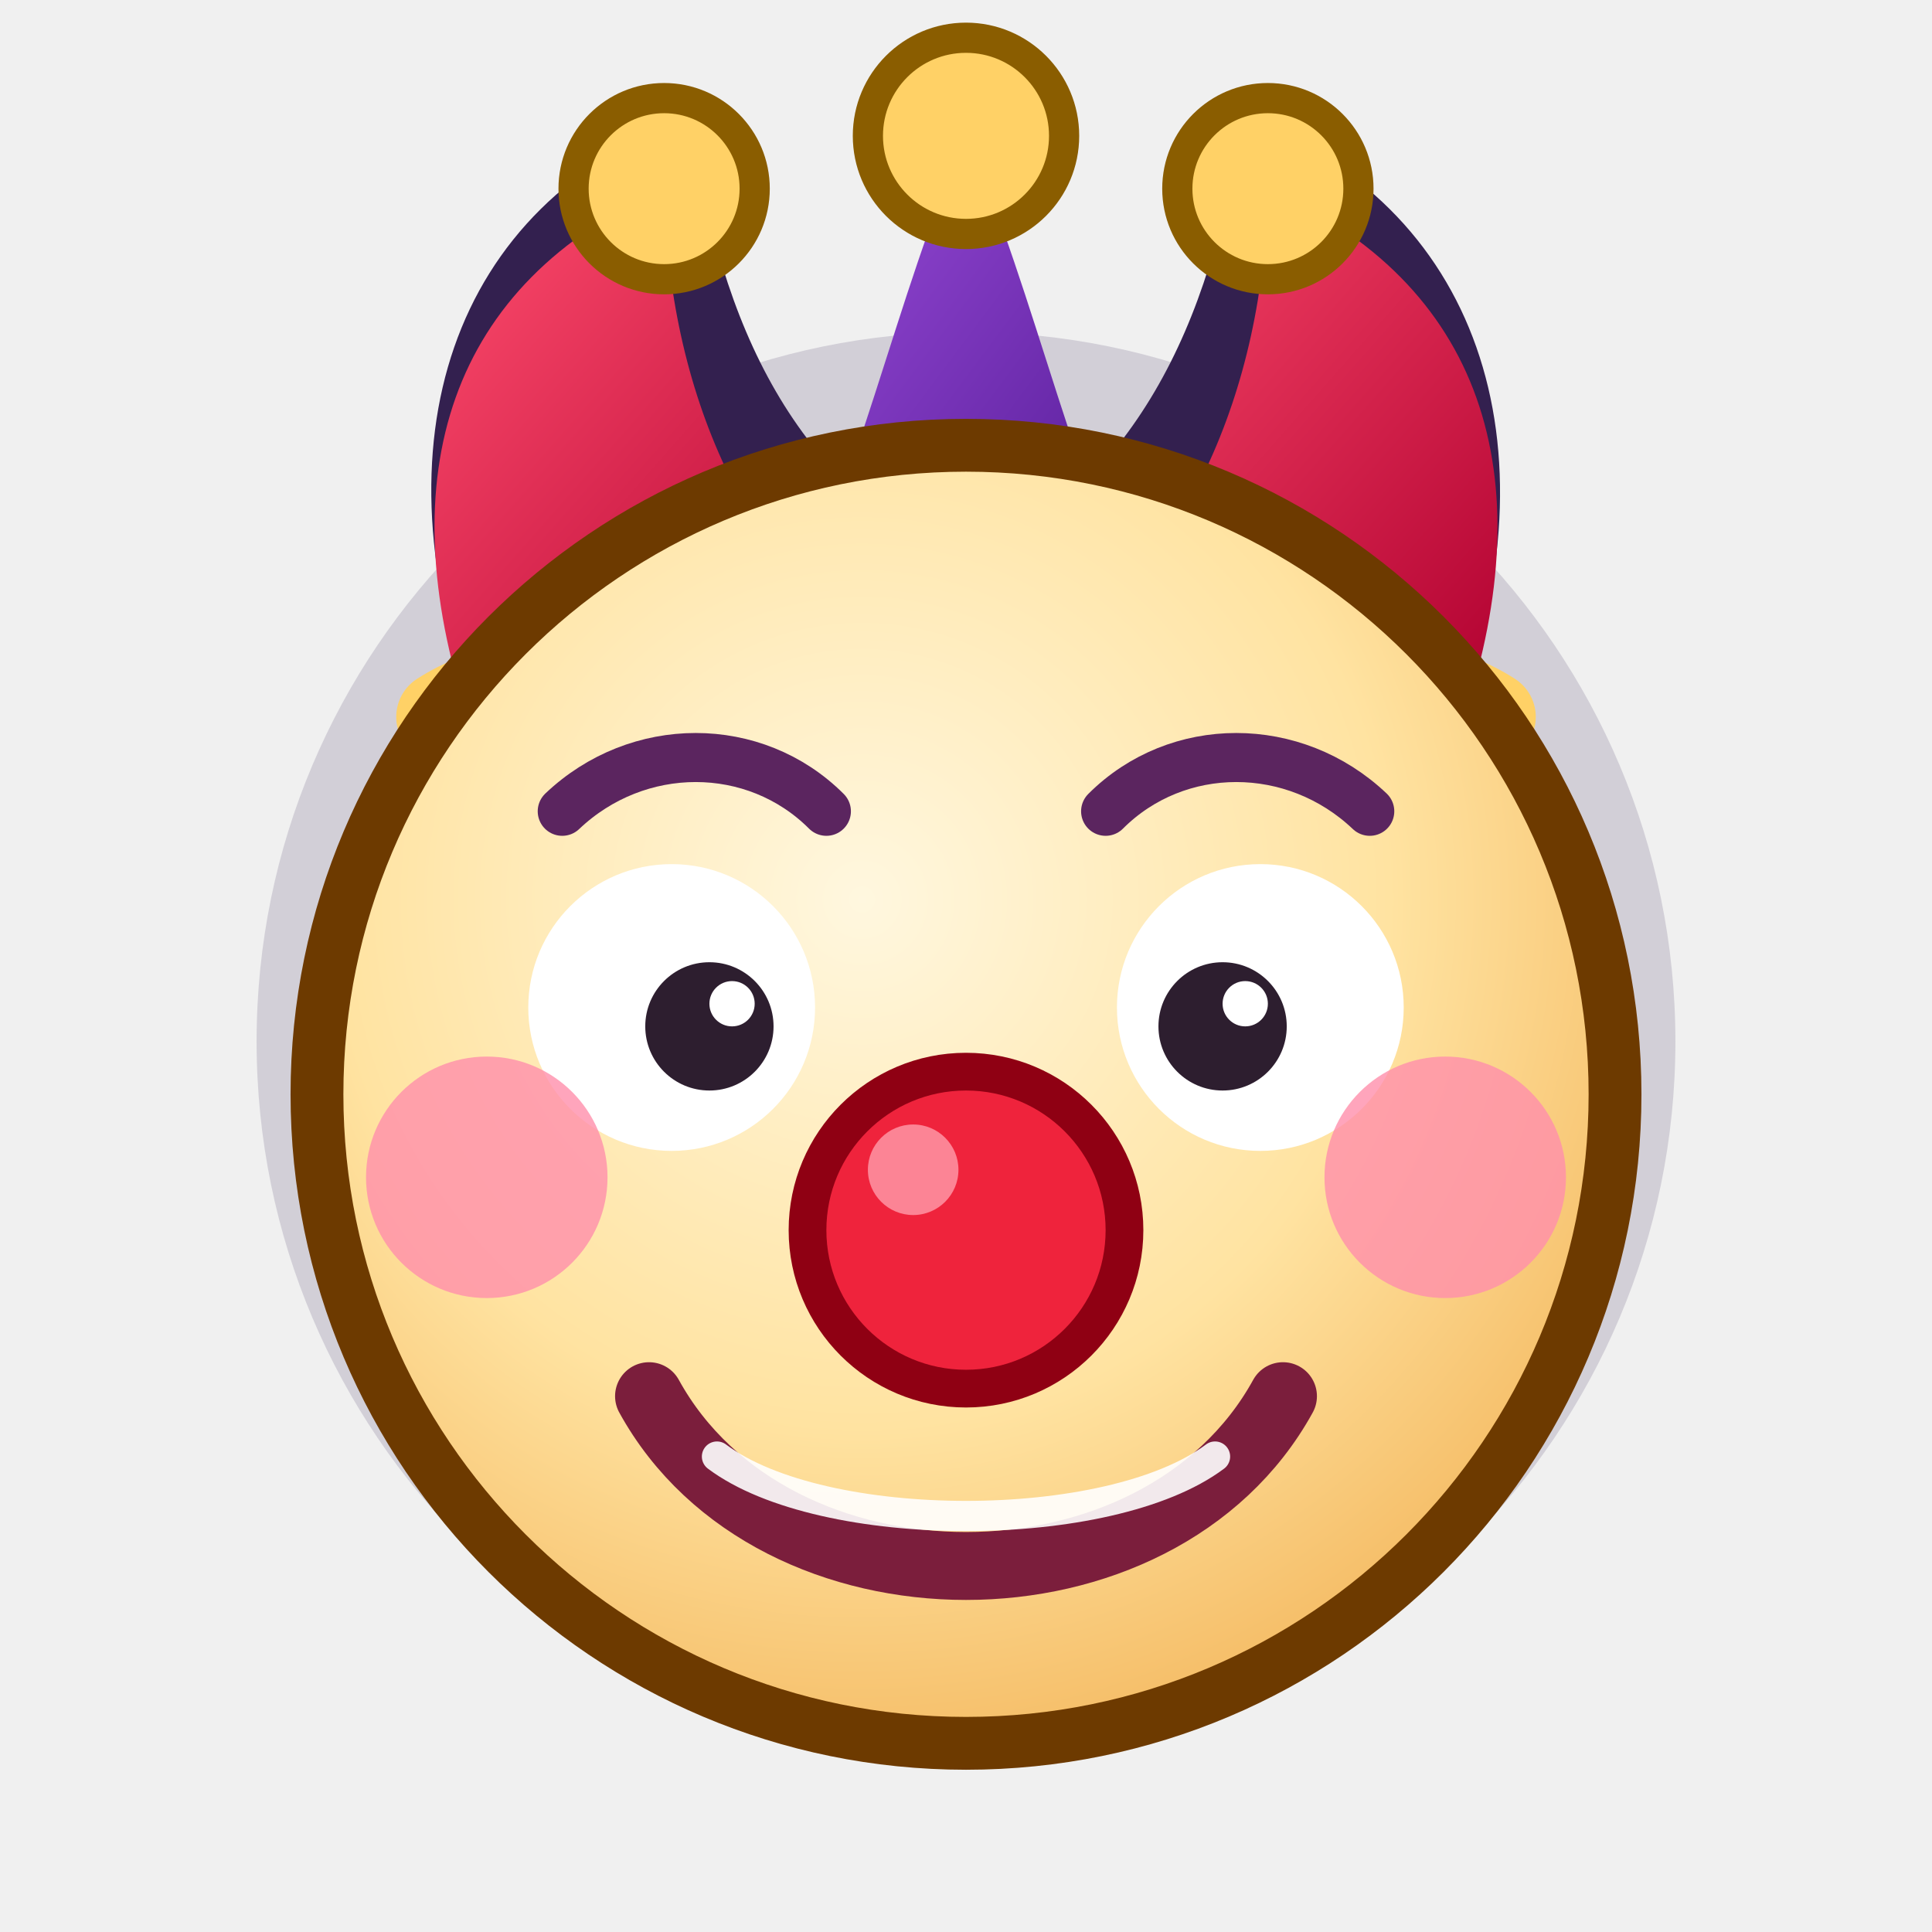
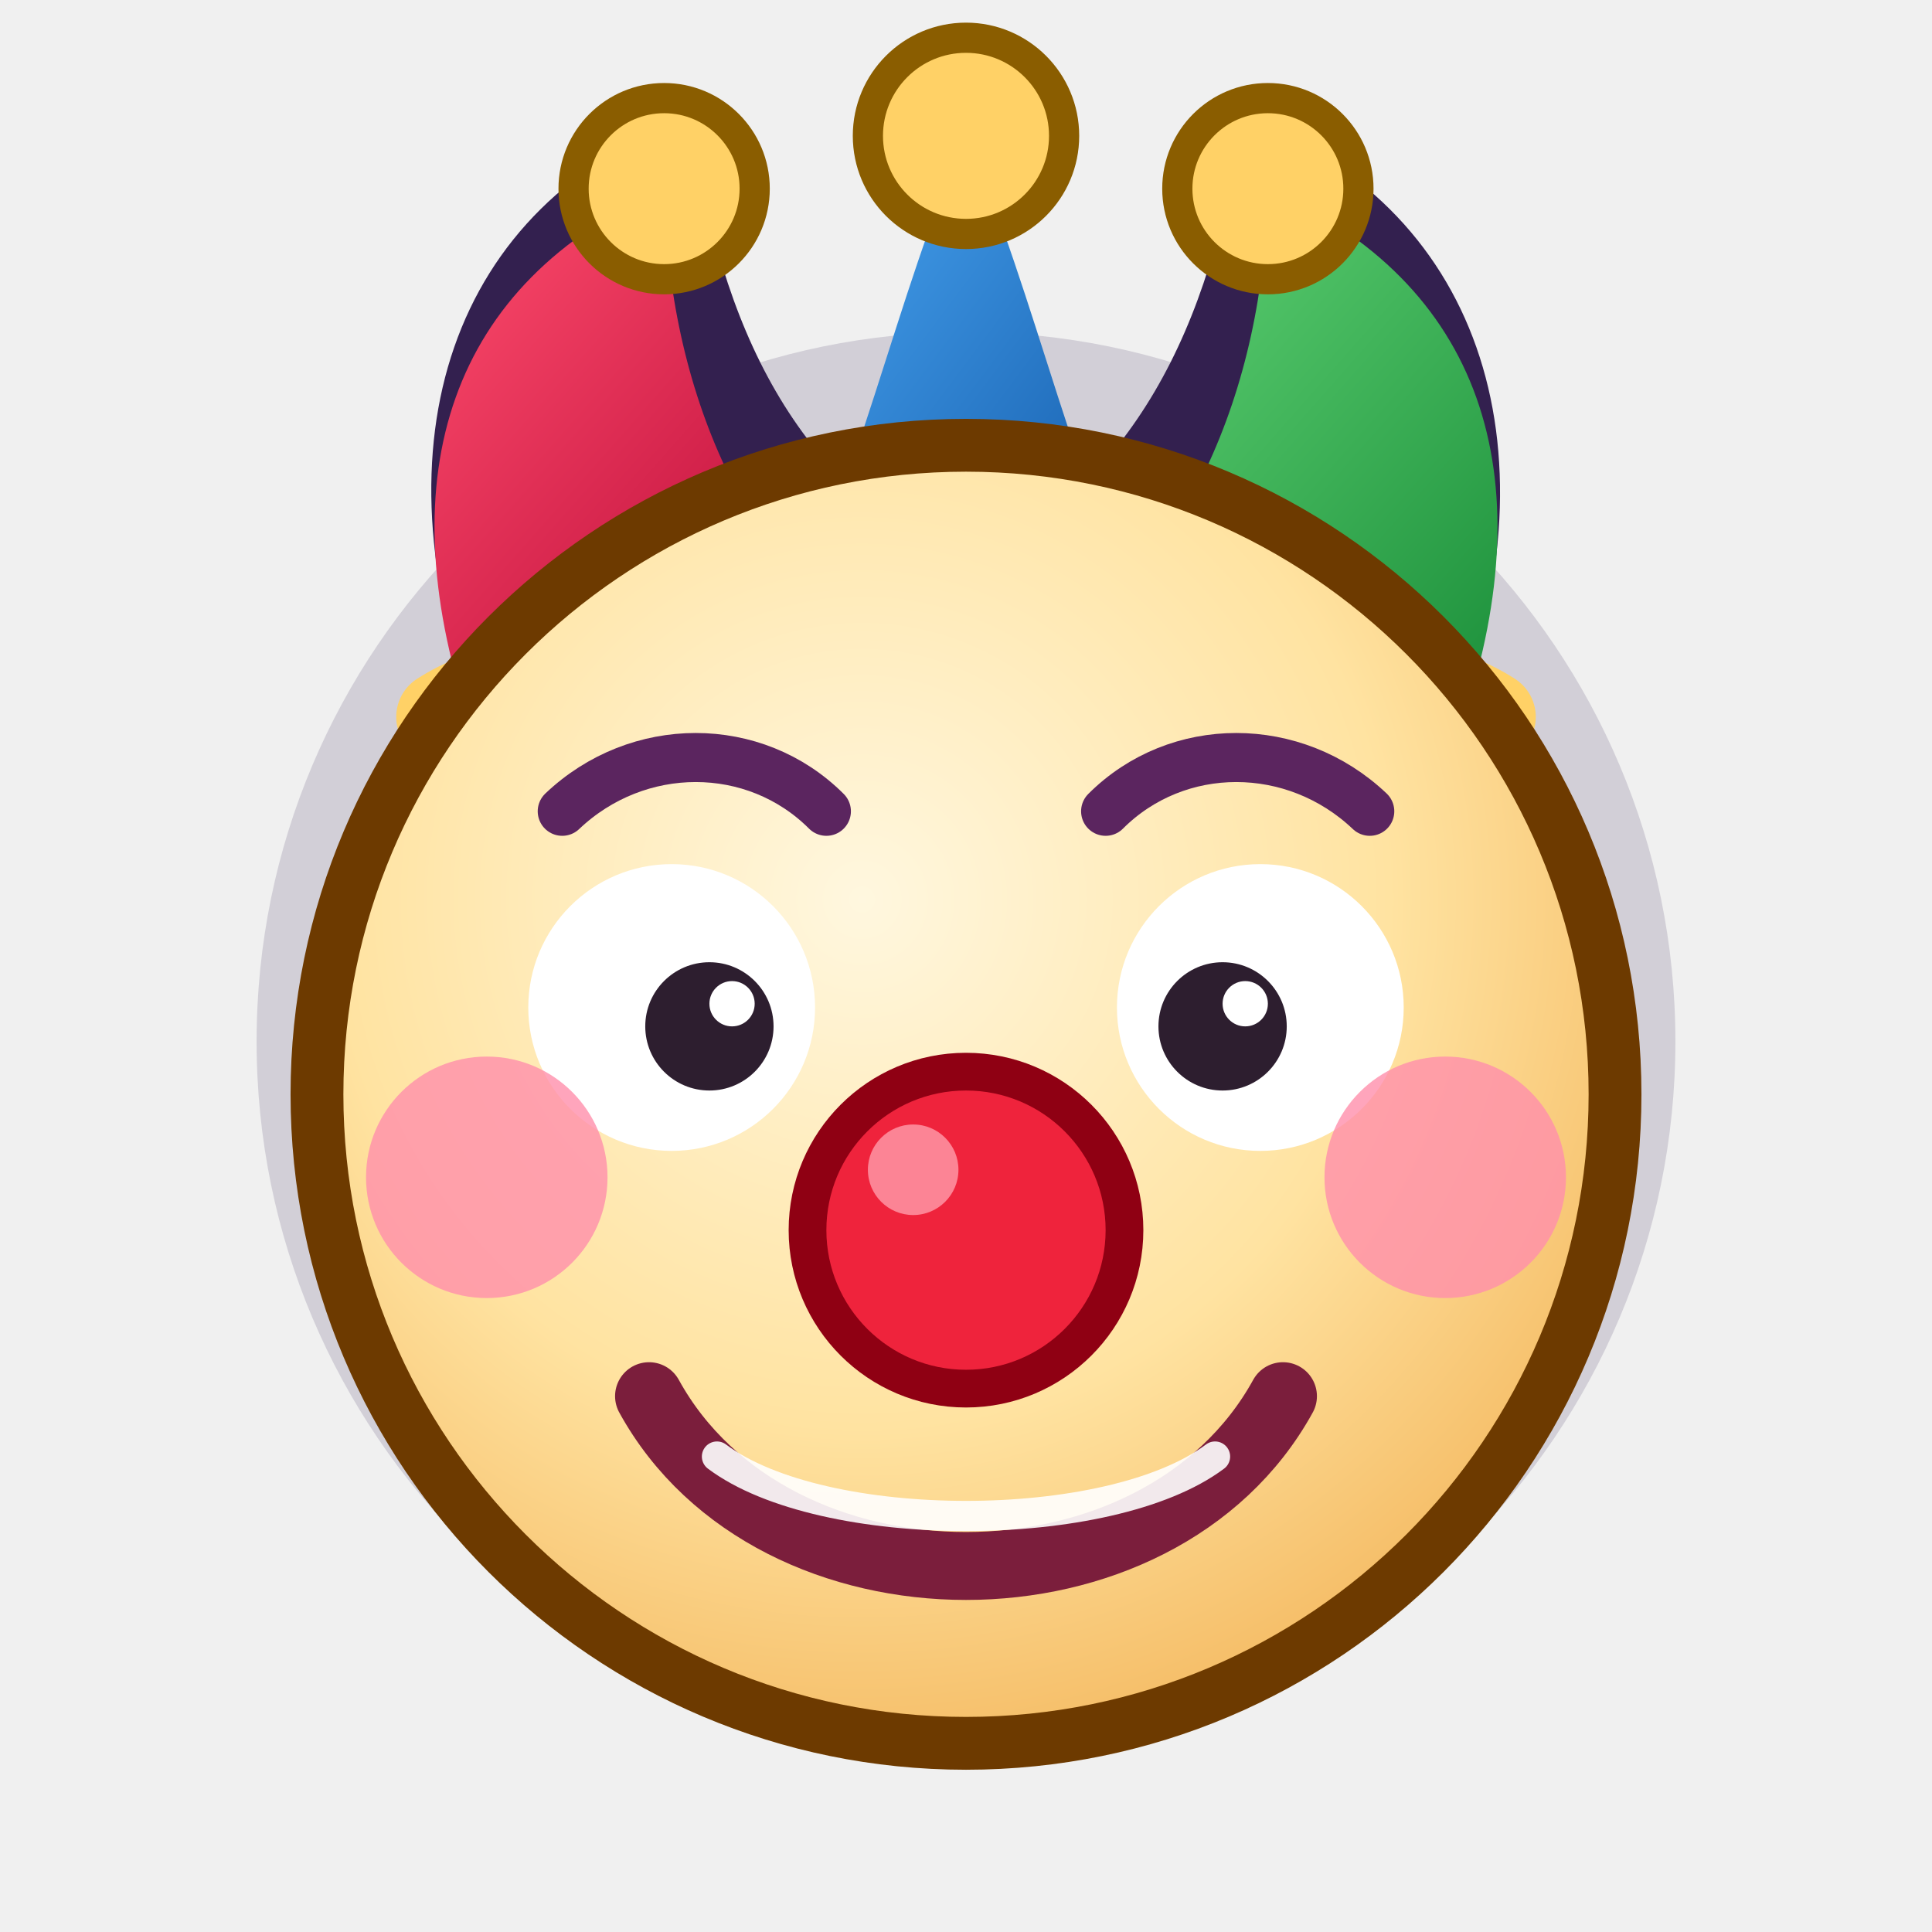
<svg xmlns="http://www.w3.org/2000/svg" viewBox="0 0 512 512" role="img" aria-labelledby="title desc">
  <defs>
    <radialGradient id="faceGradient" cx="42%" cy="35%" r="70%">
      <stop offset="0%" stop-color="#fff7df" />
      <stop offset="58%" stop-color="#ffe3a1" />
      <stop offset="100%" stop-color="#f4b85f" />
    </radialGradient>
    <linearGradient id="redHat" x1="0%" x2="100%" y1="0%" y2="100%">
      <stop offset="0%" stop-color="#ff4d6d" />
      <stop offset="100%" stop-color="#b00030" />
    </linearGradient>
-     <linearGradient id="purpleHat" x1="0%" x2="100%" y1="0%" y2="100%">
-       <stop offset="0%" stop-color="#9d4edd" />
-       <stop offset="100%" stop-color="#4a148c" />
+     <linearGradient id="blueHat" x1="0%" x2="100%" y1="0%" y2="100%">
+       <stop offset="0%" stop-color="#4dabf7" />
+       <stop offset="100%" stop-color="#0b4f9f" />
+     </linearGradient>
+     <linearGradient id="greenHat" x1="0%" x2="100%" y1="0%" y2="100%">
+       <stop offset="0%" stop-color="#69db7c" />
+       <stop offset="100%" stop-color="#1b8f3a" />
    </linearGradient>
  </defs>
  <circle cx="256" cy="276" r="188" fill="#312052" opacity="0.16" />
  <path d="M126 189 C99 118 119 54 183 31 C191 88 211 128 256 151 C300 128 321 88 329 31 C392 54 413 118 386 189 Z" fill="#33204f" />
  <path d="M124 190 C103 126 119 75 176 50 C177 104 198 151 238 179 Z" fill="url(#redHat)" />
-   <path d="M203 178 C228 129 237 79 256 36 C275 79 284 129 309 178 Z" fill="url(#purpleHat)" />
-   <path d="M274 179 C314 151 335 104 336 50 C393 75 409 126 388 190 Z" fill="url(#redHat)" />
+   <path d="M203 178 C228 129 237 79 256 36 C275 79 284 129 309 178 Z" fill="url(#blueHat)" />
+   <path d="M274 179 C314 151 335 104 336 50 C393 75 409 126 388 190 Z" fill="url(#greenHat)" />
  <circle cx="176" cy="50" r="24" fill="#ffd166" stroke="#8a5d00" stroke-width="8" />
  <circle cx="256" cy="36" r="26" fill="#ffd166" stroke="#8a5d00" stroke-width="8" />
  <circle cx="336" cy="50" r="24" fill="#ffd166" stroke="#8a5d00" stroke-width="8" />
  <path d="M117 190 C162 161 350 161 395 190" fill="none" stroke="#ffd166" stroke-width="24" stroke-linecap="round" />
  <path d="M117 190 C162 161 350 161 395 190" fill="none" stroke="#8a5d00" stroke-width="7" stroke-linecap="round" />
  <circle cx="256" cy="290" r="172" fill="url(#faceGradient)" stroke="#6d3a00" stroke-width="14" />
  <circle cx="178" cy="267" r="38" fill="#ffffff" />
  <circle cx="334" cy="267" r="38" fill="#ffffff" />
  <circle cx="188" cy="272" r="17" fill="#2d1e2f" />
  <circle cx="324" cy="272" r="17" fill="#2d1e2f" />
  <circle cx="194" cy="266" r="6" fill="#ffffff" />
  <circle cx="330" cy="266" r="6" fill="#ffffff" />
  <circle cx="256" cy="326" r="42" fill="#ef233c" stroke="#8f0013" stroke-width="10" />
  <circle cx="242" cy="310" r="12" fill="#ff9cab" opacity="0.8" />
  <circle cx="129" cy="312" r="32" fill="#ff8fab" opacity="0.8" />
  <circle cx="383" cy="312" r="32" fill="#ff8fab" opacity="0.8" />
  <path d="M172 370 C205 430 307 430 340 370" fill="none" stroke="#7b1e3c" stroke-width="18" stroke-linecap="round" />
  <path d="M190 386 C218 407 294 407 322 386" fill="none" stroke="#ffffff" stroke-width="8" stroke-linecap="round" opacity="0.9" />
  <path d="M149 215 C169 196 200 196 219 215" fill="none" stroke="#5b255f" stroke-width="13" stroke-linecap="round" />
  <path d="M293 215 C312 196 343 196 363 215" fill="none" stroke="#5b255f" stroke-width="13" stroke-linecap="round" />
</svg>
